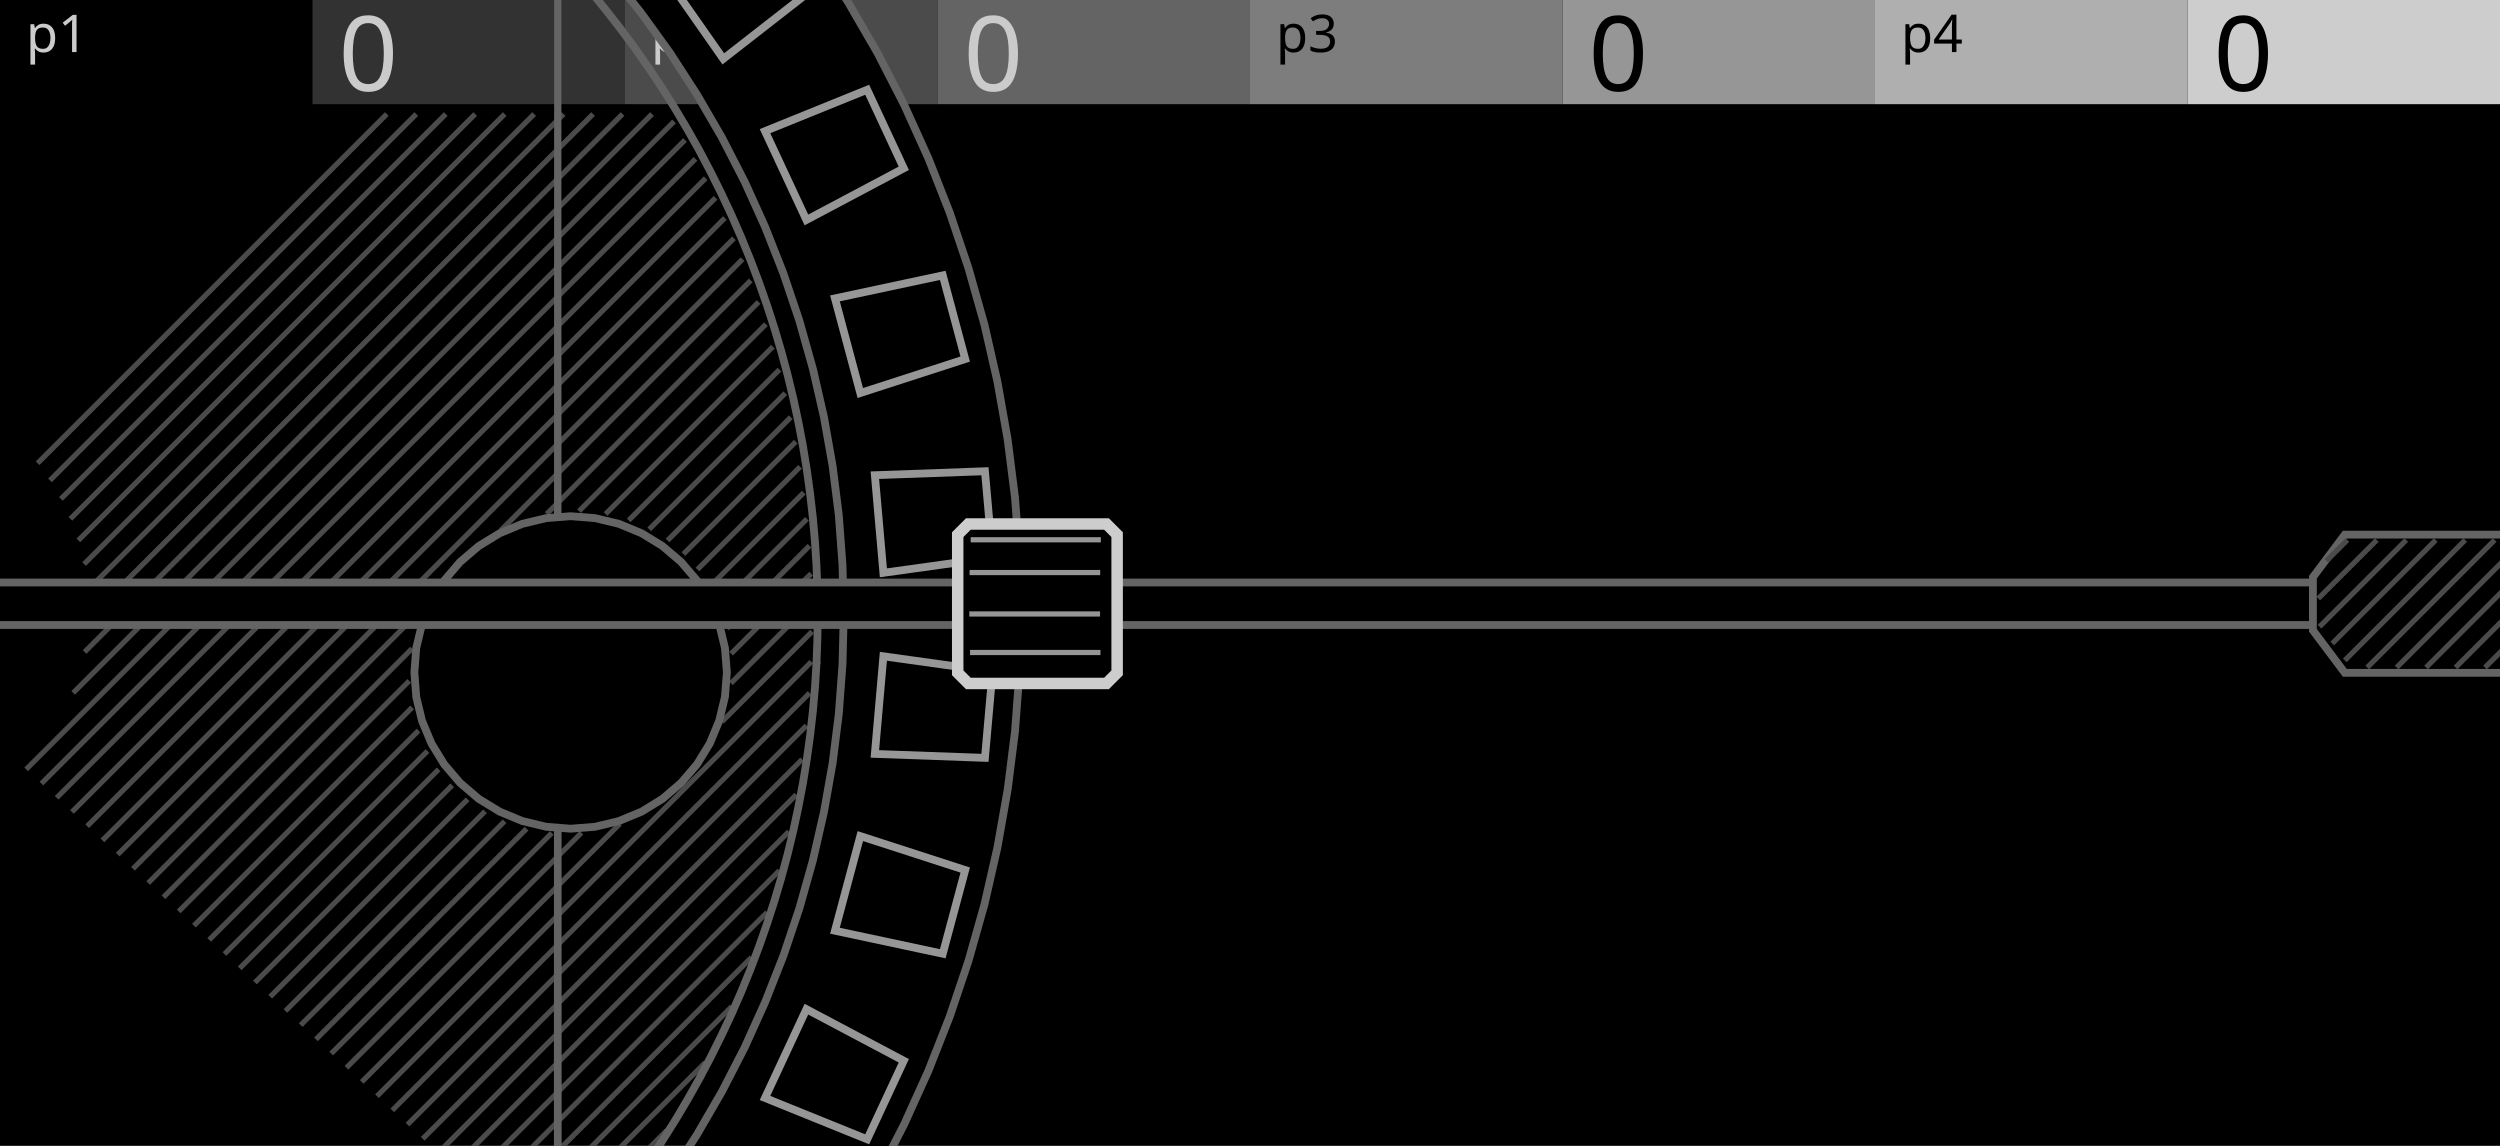
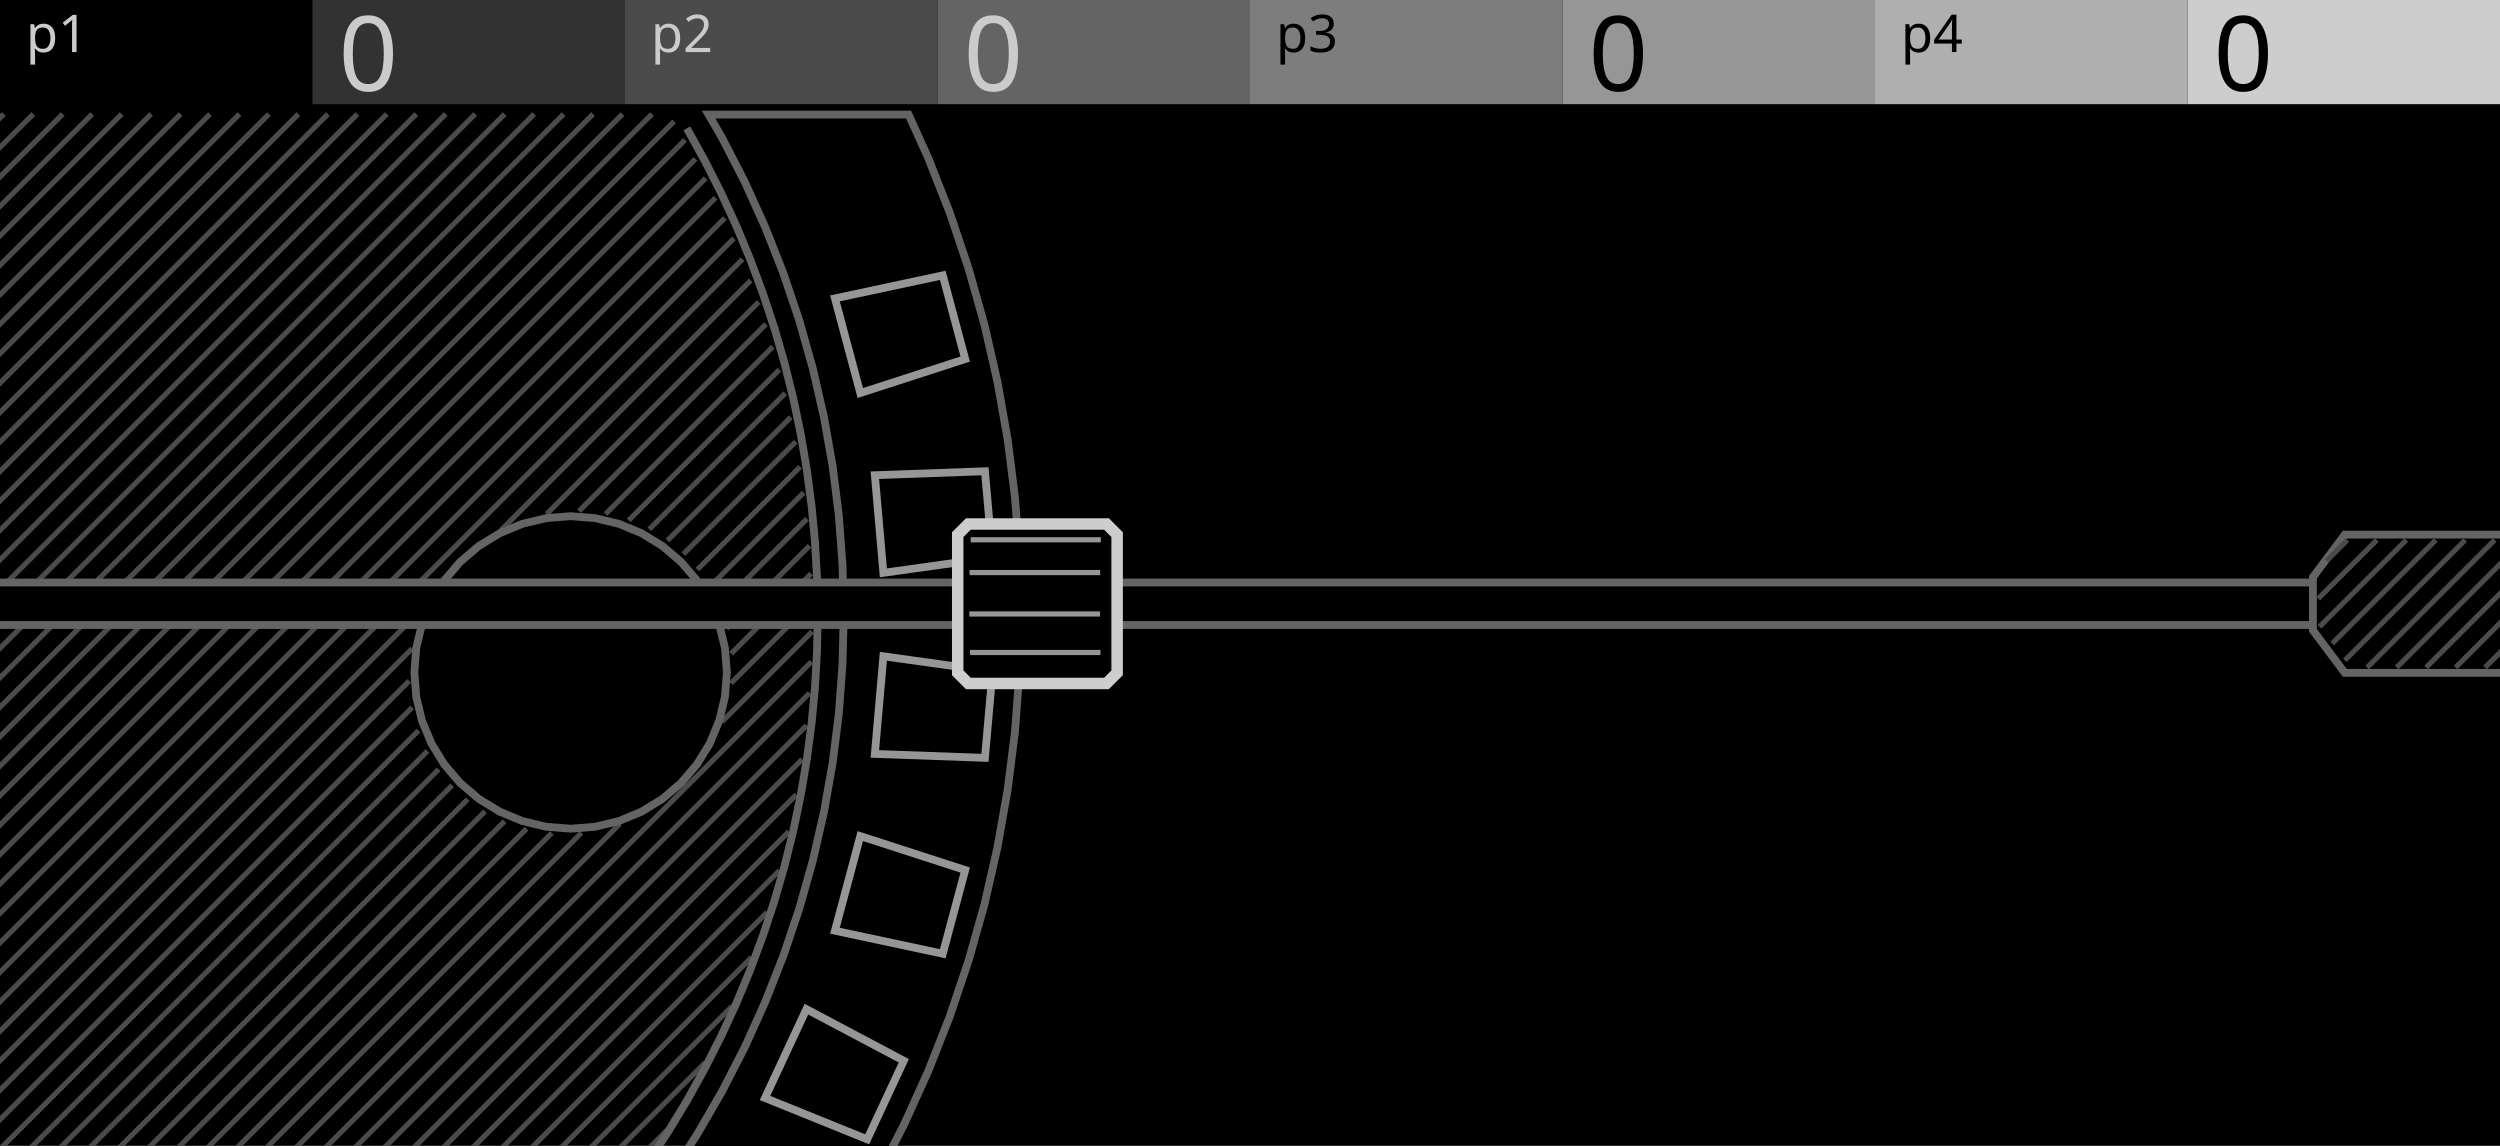
<svg xmlns="http://www.w3.org/2000/svg" width="480" height="220" viewBox="0 0 480 220">
  <g id="preview_canvas">
    <rect x="0" y="0" width="480" height="220" fill="#000000" stroke="none" />
  </g>
  <g id="preview_header">
    <rect x="0" y="0" width="60" height="20" fill="#000000" stroke="none" />
    <rect x="60" y="0" width="60" height="20" fill="#323232" stroke="none" />
    <rect x="120" y="0" width="60" height="20" fill="#4B4B4B" stroke="none" />
    <rect x="180" y="0" width="60" height="20" fill="#646464" stroke="none" />
    <rect x="240" y="0" width="60" height="20" fill="#7D7D7D" stroke="none" />
    <rect x="300" y="0" width="60" height="20" fill="#969696" stroke="none" />
    <rect x="360" y="0" width="60" height="20" fill="#AFAFAF" stroke="none" />
    <rect x="420" y="0" width="60" height="20" fill="#CDCDCD" stroke="none" />
    <text transform="matrix(1 0 0 1 5 10)" fill="#CBCBCB" stroke="none" font-family="UniversNextPro-Light" font-size="10px">p1</text>
    <text transform="matrix(1 0 0 1 125 10)" fill="#CBCBCB" stroke="none" font-family="UniversNextPro-Light" font-size="10px">p2</text>
    <text transform="matrix(1 0 0 1 245 10)" fill="#000000" stroke="none" font-family="UniversNextPro-Light" font-size="10px">p3</text>
    <text transform="matrix(1 0 0 1 365 10)" fill="#000000" stroke="none" font-family="UniversNextPro-Light" font-size="10px">p4</text>
    <text transform="matrix(1 0 0 1 65 17.44)" fill="#CBCBCB" stroke="none" font-family="UniversNextPro-Light" font-size="20px">0</text>
    <text transform="matrix(1 0 0 1 185 17.44)" fill="#CBCBCB" stroke="none" font-family="UniversNextPro-Light" font-size="20px">0</text>
    <text transform="matrix(1 0 0 1 305 17.44)" fill="#000000" stroke="none" font-family="UniversNextPro-Light" font-size="20px">0</text>
    <text transform="matrix(1 0 0 1 425 17.44)" fill="#000000" stroke="none" font-family="UniversNextPro-Light" font-size="20px">0</text>
  </g>
  <path id="drill_palette_0" d="M 700 300 L 704 300 L 704 304 Z" fill="#CDCDCD" stroke="#CDCDCD" stroke-width="2" />
  <path id="drill_palette_1" d="M 710 300 L 714 300 L 714 304 Z" fill="#646464" stroke="#646464" stroke-width="2" />
-   <path d="M 135.63 271.37 L 143.09 262.95 L 150.12 254.17 L 156.7 245.04 L 162.82 235.6 L 168.46 225.87 L 173.6 215.87 L 178.24 205.62 L 182.36 195.15 L 185.95 184.49 L 189.01 173.67 L 191.51 162.7 L 193.47 151.62 L 194.88 140.46 L 195.72 129.25 L 196 118 L 195.72 106.75 L 194.88 95.54 L 193.47 84.38 L 191.51 73.3 L 189.01 62.33 L 185.95 51.51 L 182.36 40.85 L 178.24 30.38 L 173.6 20.13 L 168.46 10.13 L 162.82 0.4 L 156.7 -9.04 L 150.12 -18.17 L 143.09 -26.95 L 135.63 -35.37 L 110.75 -12.19 L 117.08 -5.05 L 123.05 2.41 L 128.64 10.15 L 133.83 18.17 L 138.62 26.43 L 142.99 34.92 L 146.92 43.62 L 150.42 52.51 L 153.47 61.56 L 156.06 70.75 L 158.19 80.05 L 159.86 89.46 L 161.05 98.93 L 161.76 108.45 L 162 118 L 161.76 127.55 L 161.05 137.07 L 159.86 146.54 L 158.19 155.95 L 156.06 165.25 L 153.47 174.44 L 150.42 183.49 L 146.92 192.38 L 142.99 201.08 L 138.62 209.57 L 133.83 217.83 L 128.64 225.85 L 123.05 233.59 L 117.08 241.05 L 110.75 248.19 Z" fill="#000000" stroke="#646464" stroke-width="1.5" />
-   <path d="M 7.58 89.08 L 74.41 22.25 L 73.92 21.75 L 7.08 88.59 Z" fill="#4B4B4B" stroke="#4B4B4B" stroke-width="0.3" />
-   <path d="M 9.94 92.38 L 80.07 22.25 L 79.58 21.75 L 9.45 91.88 Z" fill="#4B4B4B" stroke="#4B4B4B" stroke-width="0.3" />
-   <path d="M 12.04 95.93 L 85.73 22.25 L 85.23 21.75 L 11.55 95.44 Z" fill="#4B4B4B" stroke="#4B4B4B" stroke-width="0.3" />
-   <path d="M 13.87 99.76 L 91.38 22.25 L 90.89 21.75 L 13.38 99.27 Z" fill="#4B4B4B" stroke="#4B4B4B" stroke-width="0.3" />
-   <path d="M 15.39 103.9 L 97.04 22.25 L 96.55 21.75 L 14.9 103.4 Z" fill="#4B4B4B" stroke="#4B4B4B" stroke-width="0.3" />
-   <path d="M 16.5 108.44 L 102.7 22.25 L 102.2 21.75 L 16.01 107.95 Z" fill="#4B4B4B" stroke="#4B4B4B" stroke-width="0.3" />
-   <path d="M 17.21 113.39 L 108.36 22.25 L 107.86 21.75 L 16.72 112.9 Z" fill="#4B4B4B" stroke="#4B4B4B" stroke-width="0.3" />
-   <path d="M 17.31 118.95 L 114.01 22.25 L 113.52 21.75 L 16.82 118.45 Z" fill="#4B4B4B" stroke="#4B4B4B" stroke-width="0.3" />
-   <path d="M 16.59 125.32 L 119.67 22.25 L 119.17 21.75 L 16.1 124.83 Z" fill="#4B4B4B" stroke="#4B4B4B" stroke-width="0.3" />
-   <path d="M 14.4 133.17 L 125.33 22.25 L 124.83 21.75 L 13.91 132.68 Z" fill="#4B4B4B" stroke="#4B4B4B" stroke-width="0.3" />
-   <path d="M 5.37 147.86 L 129.56 23.67 L 129.07 23.17 L 4.88 147.36 Z" fill="#4B4B4B" stroke="#4B4B4B" stroke-width="0.3" />
-   <path d="M 8.3 150.58 L 131.66 27.23 L 131.17 26.73 L 7.81 150.09 Z" fill="#4B4B4B" stroke="#4B4B4B" stroke-width="0.3" />
-   <path d="M 11.23 153.31 L 133.68 30.86 L 133.18 30.37 L 10.74 152.82 Z" fill="#4B4B4B" stroke="#4B4B4B" stroke-width="0.3" />
-   <path d="M 14.16 156.04 L 135.62 34.58 L 135.13 34.08 L 13.67 155.54 Z" fill="#4B4B4B" stroke="#4B4B4B" stroke-width="0.3" />
-   <path d="M 17.09 158.77 L 137.53 38.33 L 137.03 37.84 L 16.59 158.27 Z" fill="#4B4B4B" stroke="#4B4B4B" stroke-width="0.3" />
-   <path d="M 20.02 161.5 L 139.31 42.2 L 138.82 41.71 L 19.52 161 Z" fill="#4B4B4B" stroke="#4B4B4B" stroke-width="0.3" />
-   <path d="M 22.95 164.22 L 141.06 46.11 L 140.56 45.62 L 22.45 163.73 Z" fill="#4B4B4B" stroke="#4B4B4B" stroke-width="0.3" />
-   <path d="M 25.88 166.95 L 142.72 50.11 L 142.22 49.62 L 25.38 166.46 Z" fill="#4B4B4B" stroke="#4B4B4B" stroke-width="0.3" />
-   <path d="M 28.8 169.68 L 82.45 116.03 L 81.96 115.54 L 28.31 169.19 Z" fill="#4B4B4B" stroke="#4B4B4B" stroke-width="0.3" />
+   <path d="M 135.63 271.37 L 143.09 262.95 L 150.12 254.17 L 156.7 245.04 L 162.82 235.6 L 168.46 225.87 L 173.6 215.87 L 178.24 205.62 L 182.36 195.15 L 185.95 184.49 L 189.01 173.67 L 191.51 162.7 L 193.47 151.62 L 194.88 140.46 L 195.72 129.25 L 196 118 L 195.72 106.75 L 194.88 95.54 L 193.47 84.38 L 191.51 73.3 L 189.01 62.33 L 185.95 51.51 L 182.36 40.85 L 178.24 30.38 L 174.45 22 L 136.05 22 L 138.62 26.43 L 142.99 34.92 L 146.92 43.62 L 150.42 52.51 L 153.47 61.56 L 156.06 70.75 L 158.19 80.05 L 159.86 89.46 L 161.05 98.93 L 161.76 108.45 L 162 118 L 161.76 127.55 L 161.05 137.07 L 159.86 146.54 L 158.19 155.95 L 156.06 165.25 L 153.47 174.44 L 150.42 183.49 L 146.92 192.38 L 142.99 201.08 L 138.62 209.57 L 133.83 217.83 L 128.64 225.85 L 123.05 233.59 L 117.08 241.05 L 110.75 248.19 Z" fill="#000000" stroke="#646464" stroke-width="1.5" />
+   <path d="M -4.62 27.74 L 0.87 22.25 L 0.38 21.75 L -5.12 27.25 Z" fill="#4B4B4B" stroke="#4B4B4B" stroke-width="0.3" />
+   <path d="M -4.62 33.4 L 6.53 22.25 L 6.04 21.75 L -5.12 32.91 Z" fill="#4B4B4B" stroke="#4B4B4B" stroke-width="0.3" />
+   <path d="M -4.62 39.06 L 12.19 22.25 L 11.69 21.75 L -5.12 38.56 Z" fill="#4B4B4B" stroke="#4B4B4B" stroke-width="0.3" />
+   <path d="M -4.62 44.71 L 17.85 22.25 L 17.35 21.75 L -5.12 44.22 Z" fill="#4B4B4B" stroke="#4B4B4B" stroke-width="0.3" />
+   <path d="M -4.62 50.37 L 23.5 22.25 L 23.01 21.75 L -5.12 49.88 Z" fill="#4B4B4B" stroke="#4B4B4B" stroke-width="0.3" />
+   <path d="M -4.62 56.03 L 29.16 22.25 L 28.66 21.75 L -5.12 55.53 Z" fill="#4B4B4B" stroke="#4B4B4B" stroke-width="0.3" />
+   <path d="M -4.62 61.68 L 34.82 22.25 L 34.32 21.75 L -5.12 61.19 Z" fill="#4B4B4B" stroke="#4B4B4B" stroke-width="0.3" />
+   <path d="M -4.62 67.34 L 40.47 22.25 L 39.98 21.75 L -5.12 66.85 Z" fill="#4B4B4B" stroke="#4B4B4B" stroke-width="0.3" />
+   <path d="M -4.62 73 L 46.13 22.25 L 45.63 21.75 L -5.12 72.5 Z" fill="#4B4B4B" stroke="#4B4B4B" stroke-width="0.3" />
+   <path d="M -4.62 78.66 L 51.79 22.25 L 51.29 21.75 L -5.12 78.16 Z" fill="#4B4B4B" stroke="#4B4B4B" stroke-width="0.3" />
+   <path d="M -4.62 84.31 L 57.44 22.25 L 56.95 21.75 L -5.12 83.82 Z" fill="#4B4B4B" stroke="#4B4B4B" stroke-width="0.3" />
+   <path d="M -4.62 89.97 L 63.1 22.25 L 62.61 21.75 L -5.12 89.47 Z" fill="#4B4B4B" stroke="#4B4B4B" stroke-width="0.3" />
+   <path d="M -4.62 95.63 L 68.76 22.25 L 68.26 21.75 L -5.12 95.13 Z" fill="#4B4B4B" stroke="#4B4B4B" stroke-width="0.3" />
+   <path d="M -4.62 101.28 L 74.41 22.25 L 73.92 21.75 L -5.12 100.79 Z" fill="#4B4B4B" stroke="#4B4B4B" stroke-width="0.3" />
+   <path d="M -4.62 106.94 L 80.07 22.25 L 79.58 21.75 L -5.12 106.44 Z" fill="#4B4B4B" stroke="#4B4B4B" stroke-width="0.3" />
+   <path d="M -4.62 112.6 L 85.73 22.25 L 85.23 21.75 L -5.12 112.1 Z" fill="#4B4B4B" stroke="#4B4B4B" stroke-width="0.3" />
+   <path d="M -4.62 118.25 L 91.38 22.25 L 90.89 21.75 L -5.12 117.76 Z" fill="#4B4B4B" stroke="#4B4B4B" stroke-width="0.3" />
+   <path d="M -4.62 123.91 L 97.04 22.25 L 96.55 21.75 L -5.12 123.42 Z" fill="#4B4B4B" stroke="#4B4B4B" stroke-width="0.3" />
+   <path d="M -4.62 129.57 L 102.7 22.25 L 102.2 21.75 L -5.12 129.07 Z" fill="#4B4B4B" stroke="#4B4B4B" stroke-width="0.3" />
+   <path d="M -4.62 135.22 L 108.36 22.25 L 107.86 21.75 L -5.12 134.73 Z" fill="#4B4B4B" stroke="#4B4B4B" stroke-width="0.3" />
+   <path d="M -4.62 140.88 L 114.01 22.25 L 113.52 21.75 L -5.12 140.39 Z" fill="#4B4B4B" stroke="#4B4B4B" stroke-width="0.3" />
+   <path d="M -4.62 146.54 L 119.67 22.25 L 119.17 21.75 L -5.12 146.04 Z" fill="#4B4B4B" stroke="#4B4B4B" stroke-width="0.3" />
+   <path d="M -4.62 152.19 L 125.33 22.25 L 124.83 21.75 L -5.12 151.7 Z" fill="#4B4B4B" stroke="#4B4B4B" stroke-width="0.3" />
+   <path d="M -4.62 157.85 L 129.56 23.67 L 129.07 23.17 L -5.12 157.36 Z" fill="#4B4B4B" stroke="#4B4B4B" stroke-width="0.3" />
+   <path d="M -4.62 163.51 L 131.66 27.23 L 131.17 26.73 L -5.12 163.01 Z" fill="#4B4B4B" stroke="#4B4B4B" stroke-width="0.3" />
+   <path d="M -4.62 169.16 L 133.68 30.86 L 133.18 30.37 L -5.12 168.67 Z" fill="#4B4B4B" stroke="#4B4B4B" stroke-width="0.3" />
+   <path d="M -4.62 174.82 L 135.62 34.58 L 135.13 34.08 L -5.12 174.33 Z" fill="#4B4B4B" stroke="#4B4B4B" stroke-width="0.3" />
+   <path d="M -4.62 180.48 L 137.53 38.33 L 137.03 37.84 L -5.12 179.98 Z" fill="#4B4B4B" stroke="#4B4B4B" stroke-width="0.3" />
+   <path d="M -4.62 186.14 L 139.31 42.2 L 138.82 41.71 L -5.12 185.64 Z" fill="#4B4B4B" stroke="#4B4B4B" stroke-width="0.3" />
+   <path d="M -4.62 191.79 L 141.06 46.11 L 140.56 45.62 L -5.12 191.3 Z" fill="#4B4B4B" stroke="#4B4B4B" stroke-width="0.3" />
+   <path d="M -4.62 197.45 L 142.72 50.11 L 142.22 49.62 L -5.12 196.95 Z" fill="#4B4B4B" stroke="#4B4B4B" stroke-width="0.3" />
+   <path d="M -4.62 203.11 L 82.45 116.03 L 81.96 115.54 L -5.12 202.61 Z" fill="#4B4B4B" stroke="#4B4B4B" stroke-width="0.3" />
  <path d="M 96.48 102.01 L 144.29 54.2 L 143.79 53.7 L 95.98 101.51 Z" fill="#4B4B4B" stroke="#4B4B4B" stroke-width="0.3" />
-   <path d="M 31.73 172.41 L 79.26 124.88 L 78.76 124.39 L 31.24 171.91 Z" fill="#4B4B4B" stroke="#4B4B4B" stroke-width="0.3" />
+   <path d="M -4.62 208.76 L 79.26 124.88 L 78.76 124.39 L -5.12 208.27 Z" fill="#4B4B4B" stroke="#4B4B4B" stroke-width="0.3" />
  <path d="M 105.33 98.81 L 145.8 58.34 L 145.31 57.84 L 104.83 98.32 Z" fill="#4B4B4B" stroke="#4B4B4B" stroke-width="0.3" />
-   <path d="M 34.66 175.14 L 78.72 131.08 L 78.22 130.59 L 34.17 174.64 Z" fill="#4B4B4B" stroke="#4B4B4B" stroke-width="0.3" />
+   <path d="M -4.62 214.42 L 78.72 131.08 L 78.22 130.59 L -5.12 213.92 Z" fill="#4B4B4B" stroke="#4B4B4B" stroke-width="0.3" />
  <path d="M 111.53 98.27 L 147.21 62.59 L 146.71 62.1 L 111.03 97.78 Z" fill="#4B4B4B" stroke="#4B4B4B" stroke-width="0.3" />
-   <path d="M 37.59 177.87 L 79.28 136.18 L 78.78 135.68 L 37.09 177.37 Z" fill="#4B4B4B" stroke="#4B4B4B" stroke-width="0.3" />
+   <path d="M -4.62 220.08 L 79.28 136.18 L 78.78 135.68 L -5.12 219.58 Z" fill="#4B4B4B" stroke="#4B4B4B" stroke-width="0.3" />
  <path d="M 116.62 98.83 L 148.53 66.92 L 148.04 66.43 L 116.13 98.34 Z" fill="#4B4B4B" stroke="#4B4B4B" stroke-width="0.3" />
-   <path d="M 40.52 180.59 L 80.5 140.62 L 80 140.12 L 40.02 180.1 Z" fill="#4B4B4B" stroke="#4B4B4B" stroke-width="0.3" />
+   <path d="M -4.62 225.73 L 80.5 140.62 L 80 140.12 L -5.12 225.24 Z" fill="#4B4B4B" stroke="#4B4B4B" stroke-width="0.3" />
  <path d="M 121.06 100.05 L 149.8 71.32 L 149.3 70.82 L 120.57 99.55 Z" fill="#4B4B4B" stroke="#4B4B4B" stroke-width="0.3" />
-   <path d="M 43.45 183.32 L 82.22 144.55 L 81.72 144.06 L 42.95 182.83 Z" fill="#4B4B4B" stroke="#4B4B4B" stroke-width="0.3" />
+   <path d="M -4.62 231.39 L 82.22 144.55 L 81.72 144.06 L -5.12 230.9 Z" fill="#4B4B4B" stroke="#4B4B4B" stroke-width="0.3" />
  <path d="M 125 101.77 L 150.92 75.85 L 150.43 75.35 L 124.51 101.27 Z" fill="#4B4B4B" stroke="#4B4B4B" stroke-width="0.3" />
-   <path d="M 46.38 186.05 L 84.36 148.06 L 83.87 147.57 L 45.88 185.56 Z" fill="#4B4B4B" stroke="#4B4B4B" stroke-width="0.3" />
+   <path d="M -4.62 237.05 L 84.36 148.06 L 83.87 147.57 L -5.12 236.55 Z" fill="#4B4B4B" stroke="#4B4B4B" stroke-width="0.3" />
  <path d="M 128.51 103.92 L 151.97 80.46 L 151.47 79.96 L 128.01 103.42 Z" fill="#4B4B4B" stroke="#4B4B4B" stroke-width="0.3" />
-   <path d="M 49.3 188.78 L 86.96 151.12 L 86.47 150.63 L 48.81 188.28 Z" fill="#4B4B4B" stroke="#4B4B4B" stroke-width="0.3" />
+   <path d="M -4.62 242.7 L 86.96 151.12 L 86.47 150.63 L -5.12 242.21 Z" fill="#4B4B4B" stroke="#4B4B4B" stroke-width="0.3" />
  <path d="M 131.57 106.52 L 152.93 85.15 L 152.44 84.66 L 131.07 106.02 Z" fill="#4B4B4B" stroke="#4B4B4B" stroke-width="0.3" />
-   <path d="M 52.23 191.51 L 89.93 153.81 L 89.43 153.32 L 51.74 191.01 Z" fill="#4B4B4B" stroke="#4B4B4B" stroke-width="0.3" />
+   <path d="M -0.16 243.9 L 89.93 153.81 L 89.43 153.32 L -0.66 243.41 Z" fill="#4B4B4B" stroke="#4B4B4B" stroke-width="0.3" />
  <path d="M 134.26 109.48 L 153.76 89.98 L 153.26 89.49 L 133.76 108.99 Z" fill="#4B4B4B" stroke="#4B4B4B" stroke-width="0.3" />
-   <path d="M 55.16 194.24 L 93.27 156.13 L 92.78 155.63 L 54.67 193.74 Z" fill="#4B4B4B" stroke="#4B4B4B" stroke-width="0.3" />
+   <path d="M 5.5 243.9 L 93.27 156.13 L 92.78 155.63 L 5 243.41 Z" fill="#4B4B4B" stroke="#4B4B4B" stroke-width="0.3" />
  <path d="M 136.57 112.82 L 154.47 94.93 L 153.97 94.43 L 136.08 112.33 Z" fill="#4B4B4B" stroke="#4B4B4B" stroke-width="0.3" />
-   <path d="M 58.09 196.96 L 97.02 158.03 L 96.53 157.54 L 57.59 196.47 Z" fill="#4B4B4B" stroke="#4B4B4B" stroke-width="0.3" />
+   <path d="M 11.15 243.9 L 97.02 158.03 L 96.53 157.54 L 10.66 243.41 Z" fill="#4B4B4B" stroke="#4B4B4B" stroke-width="0.3" />
  <path d="M 138.48 116.57 L 155.08 99.97 L 154.58 99.48 L 137.99 116.08 Z" fill="#4B4B4B" stroke="#4B4B4B" stroke-width="0.3" />
-   <path d="M 61.02 199.69 L 101.25 159.46 L 100.75 158.97 L 60.52 199.2 Z" fill="#4B4B4B" stroke="#4B4B4B" stroke-width="0.3" />
+   <path d="M 16.81 243.9 L 101.25 159.46 L 100.75 158.97 L 16.31 243.41 Z" fill="#4B4B4B" stroke="#4B4B4B" stroke-width="0.3" />
  <path d="M 139.91 120.8 L 155.57 105.14 L 155.07 104.65 L 139.41 120.31 Z" fill="#4B4B4B" stroke="#4B4B4B" stroke-width="0.3" />
-   <path d="M 63.95 202.42 L 106.08 160.28 L 105.59 159.79 L 63.45 201.93 Z" fill="#4B4B4B" stroke="#4B4B4B" stroke-width="0.3" />
+   <path d="M 22.47 243.9 L 106.08 160.28 L 105.59 159.79 L 21.97 243.41 Z" fill="#4B4B4B" stroke="#4B4B4B" stroke-width="0.3" />
  <path d="M 140.73 125.64 L 155.88 110.49 L 155.38 109.99 L 140.24 125.14 Z" fill="#4B4B4B" stroke="#4B4B4B" stroke-width="0.3" />
-   <path d="M 66.88 205.15 L 111.78 160.24 L 111.29 159.75 L 66.38 204.65 Z" fill="#4B4B4B" stroke="#4B4B4B" stroke-width="0.3" />
+   <path d="M 28.12 243.9 L 111.78 160.24 L 111.29 159.75 L 27.63 243.41 Z" fill="#4B4B4B" stroke="#4B4B4B" stroke-width="0.3" />
  <path d="M 140.69 131.33 L 156.05 115.97 L 155.56 115.48 L 140.19 130.84 Z" fill="#4B4B4B" stroke="#4B4B4B" stroke-width="0.3" />
-   <path d="M 69.8 207.88 L 119.17 158.51 L 118.68 158.01 L 69.31 207.38 Z" fill="#4B4B4B" stroke="#4B4B4B" stroke-width="0.3" />
+   <path d="M 33.78 243.9 L 119.17 158.51 L 118.68 158.01 L 33.28 243.41 Z" fill="#4B4B4B" stroke="#4B4B4B" stroke-width="0.3" />
  <path d="M 138.96 138.72 L 156.07 121.61 L 155.58 121.11 L 138.46 138.23 Z" fill="#4B4B4B" stroke="#4B4B4B" stroke-width="0.3" />
-   <path d="M 72.73 210.61 L 155.93 127.41 L 155.43 126.92 L 72.24 210.11 Z" fill="#4B4B4B" stroke="#4B4B4B" stroke-width="0.3" />
-   <path d="M 75.66 213.33 L 155.58 133.41 L 155.09 132.92 L 75.17 212.84 Z" fill="#4B4B4B" stroke="#4B4B4B" stroke-width="0.3" />
-   <path d="M 78.59 216.06 L 155 139.65 L 154.5 139.16 L 78.09 215.57 Z" fill="#4B4B4B" stroke="#4B4B4B" stroke-width="0.3" />
-   <path d="M 81.52 218.79 L 154.16 146.14 L 153.67 145.65 L 81.02 218.3 Z" fill="#4B4B4B" stroke="#4B4B4B" stroke-width="0.3" />
-   <path d="M 84.45 221.52 L 153.05 152.92 L 152.55 152.42 L 83.95 221.02 Z" fill="#4B4B4B" stroke="#4B4B4B" stroke-width="0.3" />
-   <path d="M 87.38 224.25 L 151.61 160.01 L 151.11 159.52 L 86.88 223.75 Z" fill="#4B4B4B" stroke="#4B4B4B" stroke-width="0.3" />
-   <path d="M 90.3 226.97 L 149.78 167.5 L 149.29 167 L 89.81 226.48 Z" fill="#4B4B4B" stroke="#4B4B4B" stroke-width="0.3" />
-   <path d="M 93.23 229.7 L 147.42 175.51 L 146.93 175.02 L 92.74 229.21 Z" fill="#4B4B4B" stroke="#4B4B4B" stroke-width="0.3" />
-   <path d="M 96.16 232.43 L 144.44 184.16 L 143.94 183.66 L 95.67 231.94 Z" fill="#4B4B4B" stroke="#4B4B4B" stroke-width="0.3" />
-   <path d="M 99.09 235.16 L 140.67 193.58 L 140.17 193.09 L 98.59 234.66 Z" fill="#4B4B4B" stroke="#4B4B4B" stroke-width="0.3" />
-   <path d="M 102.02 237.89 L 135.52 204.38 L 135.03 203.89 L 101.52 237.39 Z" fill="#4B4B4B" stroke="#4B4B4B" stroke-width="0.3" />
-   <path d="M 104.95 240.62 L 128.17 217.39 L 127.68 216.89 L 104.45 240.12 Z" fill="#4B4B4B" stroke="#4B4B4B" stroke-width="0.3" />
-   <path d="M 107.88 243.34 L 113.93 237.29 L 113.44 236.79 L 107.38 242.85 Z" fill="#4B4B4B" stroke="#4B4B4B" stroke-width="0.3" />
-   <path d="M 107.54 245.19 L 110.67 241.74 L 113.72 238.21 L 116.68 234.61 L 119.55 230.93 L 122.33 227.18 L 125.01 223.36 L 127.59 219.48 L 130.08 215.53 L 132.47 211.53 L 134.76 207.46 L 136.94 203.34 L 139.02 199.16 L 141 194.94 L 142.87 190.67 L 144.63 186.35 L 146.29 181.98 L 147.83 177.58 L 149.27 173.14 L 150.59 168.67 L 151.8 164.17 L 152.9 159.63 L 153.88 155.07 L 154.75 150.49 L 155.5 145.89 L 156.14 141.26 L 156.67 136.63 L 157.08 131.98 L 157.37 127.33 L 156.17 127.26 L 155.88 131.89 L 155.47 136.51 L 154.95 141.11 L 154.32 145.71 L 153.57 150.28 L 152.7 154.83 L 151.73 159.36 L 150.64 163.87 L 149.43 168.34 L 148.12 172.79 L 146.69 177.2 L 145.16 181.57 L 143.52 185.91 L 141.76 190.2 L 139.91 194.44 L 137.94 198.64 L 135.87 202.79 L 133.7 206.89 L 131.43 210.92 L 129.06 214.91 L 126.59 218.83 L 124.02 222.68 L 121.35 226.48 L 118.59 230.2 L 115.74 233.86 L 112.8 237.44 L 109.77 240.95 L 106.65 244.38 Z" fill="#646464" stroke="#646464" stroke-width="0.3" />
-   <path d="M 157.37 127.32 L 157.54 122.66 L 157.6 118.01 L 156.4 117.99 L 156.34 122.63 L 156.17 127.27 Z" fill="#646464" stroke="#646464" stroke-width="0.3" />
-   <path d="M 157.6 117.99 L 157.54 113.34 L 157.37 108.67 L 157.08 104.02 L 156.67 99.37 L 156.14 94.74 L 155.5 90.11 L 154.75 85.51 L 153.88 80.93 L 152.9 76.37 L 151.8 71.83 L 150.59 67.33 L 149.27 62.86 L 147.83 58.42 L 146.29 54.02 L 144.63 49.65 L 142.87 45.33 L 141 41.06 L 139.02 36.84 L 136.94 32.66 L 134.76 28.54 L 132.47 24.47 L 130.08 20.47 L 127.59 16.52 L 125.01 12.64 L 122.33 8.82 L 119.55 5.07 L 116.68 1.39 L 113.72 -2.21 L 112.8 -1.44 L 115.74 2.14 L 118.59 5.8 L 121.35 9.52 L 124.02 13.32 L 126.59 17.17 L 129.06 21.09 L 131.43 25.08 L 133.7 29.11 L 135.87 33.21 L 137.94 37.36 L 139.91 41.56 L 141.76 45.8 L 143.52 50.09 L 145.16 54.43 L 146.69 58.8 L 148.12 63.21 L 149.43 67.66 L 150.64 72.13 L 151.73 76.64 L 152.7 81.17 L 153.57 85.72 L 154.32 90.29 L 154.95 94.89 L 155.47 99.49 L 155.88 104.11 L 156.17 108.73 L 156.34 113.37 L 156.4 118.01 Z" fill="#646464" stroke="#646464" stroke-width="0.3" />
-   <path d="M 113.71 -2.22 L 110.67 -5.74 L 106.55 -10.18 L 106.49 244.78 L 107.69 244.78 L 107.63 -7.39 L 109.77 -4.95 L 112.81 -1.43 Z" fill="#646464" stroke="#646464" stroke-width="0.3" />
+   <path d="M 39.44 243.9 L 155.93 127.41 L 155.43 126.92 L 38.94 243.41 Z" fill="#4B4B4B" stroke="#4B4B4B" stroke-width="0.3" />
+   <path d="M 45.09 243.9 L 155.58 133.41 L 155.09 132.92 L 44.6 243.41 Z" fill="#4B4B4B" stroke="#4B4B4B" stroke-width="0.3" />
+   <path d="M 50.75 243.9 L 155 139.65 L 154.5 139.16 L 50.26 243.41 Z" fill="#4B4B4B" stroke="#4B4B4B" stroke-width="0.3" />
+   <path d="M 56.41 243.9 L 154.16 146.14 L 153.67 145.65 L 55.91 243.41 Z" fill="#4B4B4B" stroke="#4B4B4B" stroke-width="0.3" />
+   <path d="M 62.06 243.9 L 153.05 152.92 L 152.55 152.42 L 61.57 243.41 Z" fill="#4B4B4B" stroke="#4B4B4B" stroke-width="0.3" />
+   <path d="M 67.72 243.9 L 151.61 160.01 L 151.11 159.52 L 67.23 243.41 Z" fill="#4B4B4B" stroke="#4B4B4B" stroke-width="0.3" />
+   <path d="M 73.38 243.9 L 149.78 167.5 L 149.29 167 L 72.88 243.41 Z" fill="#4B4B4B" stroke="#4B4B4B" stroke-width="0.3" />
+   <path d="M 79.03 243.9 L 147.42 175.51 L 146.93 175.02 L 78.54 243.41 Z" fill="#4B4B4B" stroke="#4B4B4B" stroke-width="0.3" />
+   <path d="M 84.69 243.9 L 144.44 184.16 L 143.94 183.66 L 84.2 243.41 Z" fill="#4B4B4B" stroke="#4B4B4B" stroke-width="0.3" />
+   <path d="M 90.35 243.9 L 140.67 193.58 L 140.17 193.09 L 89.85 243.41 Z" fill="#4B4B4B" stroke="#4B4B4B" stroke-width="0.3" />
+   <path d="M 96.01 243.9 L 135.52 204.38 L 135.03 203.89 L 95.51 243.41 Z" fill="#4B4B4B" stroke="#4B4B4B" stroke-width="0.3" />
+   <path d="M 101.66 243.9 L 128.17 217.39 L 127.68 216.89 L 101.17 243.41 Z" fill="#4B4B4B" stroke="#4B4B4B" stroke-width="0.3" />
+   <path d="M 107.32 243.9 L 113.93 237.29 L 113.44 236.79 L 106.82 243.41 Z" fill="#4B4B4B" stroke="#4B4B4B" stroke-width="0.3" />
+   <path d="M 107.54 245.19 L 112.21 239.99 L 116.68 234.61 L 120.95 229.06 L 125.01 223.36 L 128.85 217.51 L 132.47 211.53 L 135.86 205.41 L 139.02 199.16 L 141.95 192.81 L 144.63 186.35 L 147.07 179.79 L 149.27 173.14 L 151.21 166.42 L 152.9 159.63 L 154.33 152.78 L 155.5 145.89 L 156.42 138.95 L 157.08 131.98 L 157.47 125 L 157.6 118 L 157.47 111 L 157.08 104.02 L 156.42 97.05 L 155.5 90.11 L 154.33 83.22 L 152.9 76.37 L 151.21 69.58 L 149.27 62.87 L 148.12 63.2 L 150.05 69.89 L 151.73 76.64 L 153.15 83.44 L 154.32 90.29 L 155.23 97.19 L 155.88 104.11 L 156.27 111.05 L 156.4 118 L 156.27 124.95 L 155.88 131.89 L 155.23 138.81 L 154.32 145.71 L 153.15 152.56 L 151.73 159.36 L 150.05 166.11 L 148.12 172.79 L 145.94 179.39 L 143.52 185.91 L 140.85 192.33 L 137.94 198.64 L 134.8 204.84 L 131.43 210.92 L 127.83 216.87 L 124.02 222.68 L 119.98 228.35 L 115.74 233.86 L 111.3 239.2 L 106.65 244.38 Z" fill="#646464" stroke="#646464" stroke-width="0.3" />
+   <path d="M 149.26 62.85 L 147.07 56.21 L 144.63 49.65 L 141.95 43.19 L 139.02 36.84 L 135.86 30.59 L 132.47 24.48 L 131.43 25.07 L 134.8 31.16 L 137.94 37.36 L 140.85 43.67 L 143.52 50.09 L 145.94 56.61 L 148.12 63.22 Z" fill="#646464" stroke="#646464" stroke-width="0.3" />
  <path d="M 139.56 129.11 L 139.19 124.42 L 138.09 119.84 L 136.29 115.49 L 133.83 111.47 L 130.77 107.89 L 127.19 104.84 L 123.18 102.38 L 118.83 100.58 L 114.25 99.48 L 109.56 99.11 L 104.86 99.48 L 100.28 100.58 L 95.94 102.38 L 91.92 104.84 L 88.34 107.89 L 85.28 111.47 L 82.83 115.49 L 81.02 119.84 L 79.92 124.42 L 79.56 129.11 L 79.92 133.8 L 81.02 138.38 L 82.83 142.73 L 85.28 146.74 L 88.34 150.32 L 91.92 153.38 L 95.94 155.84 L 100.28 157.64 L 104.86 158.74 L 109.56 159.11 L 114.25 158.74 L 118.83 157.64 L 123.18 155.84 L 127.19 153.38 L 130.77 150.32 L 133.83 146.74 L 136.29 142.73 L 138.09 138.38 L 139.19 133.8 Z" fill="#000000" stroke="#646464" stroke-width="1.5" />
  <path d="M 128.08 240.09 L 146.02 251.33 L 155.56 237.7 L 138.87 224.69 Z" fill="#000000" stroke="#969696" stroke-width="1.5" />
  <path d="M 146.88 210.81 L 166.5 218.75 L 173.53 203.67 L 154.83 193.76 Z" fill="#000000" stroke="#969696" stroke-width="1.5" />
  <path d="M 160.31 178.7 L 181.01 183.12 L 185.32 167.05 L 165.18 160.53 Z" fill="#000000" stroke="#969696" stroke-width="1.5" />
  <path d="M 167.97 144.75 L 189.11 145.51 L 190.57 128.93 L 169.61 126.01 Z" fill="#000000" stroke="#969696" stroke-width="1.5" />
  <path d="M 169.61 109.98 L 190.57 107.06 L 189.11 90.48 L 167.97 91.24 Z" fill="#000000" stroke="#969696" stroke-width="1.5" />
  <path d="M 165.18 75.46 L 185.32 68.94 L 181.01 52.87 L 160.31 57.29 Z" fill="#000000" stroke="#969696" stroke-width="1.5" />
-   <path d="M 154.83 42.23 L 173.53 32.31 L 166.5 17.23 L 146.88 25.18 Z" fill="#000000" stroke="#969696" stroke-width="1.5" />
-   <path d="M 138.87 11.3 L 155.56 -1.71 L 146.02 -15.34 L 128.08 -4.11 Z" fill="#000000" stroke="#969696" stroke-width="1.5" />
  <path d="M -25.31 111.84 L 505.31 111.84 L 505.31 120 L -25.31 120 Z" fill="#000000" stroke="#646464" stroke-width="1.5" />
  <path d="M 183.88 102.65 L 185.92 100.61 L 212.45 100.61 L 214.49 102.65 L 214.49 129.18 L 212.45 131.22 L 185.92 131.22 L 183.88 129.18 Z" fill="#000000" stroke="#CDCDCD" stroke-width="2.2" />
  <path d="M 186.52 103.99 L 211.21 103.99 L 211.21 103.29 L 186.52 103.29 Z" fill="#969696" stroke="#969696" stroke-width="0.3" />
  <path d="M 186.31 110.28 L 211.09 110.28 L 211.09 109.58 L 186.31 109.58 Z" fill="#969696" stroke="#969696" stroke-width="0.3" />
  <path d="M 186.26 118.23 L 211.06 118.23 L 211.06 117.53 L 186.26 117.53 Z" fill="#969696" stroke="#969696" stroke-width="0.3" />
  <path d="M 186.4 125.63 L 211.14 125.63 L 211.14 124.93 L 186.4 124.93 Z" fill="#969696" stroke="#969696" stroke-width="0.3" />
  <path d="M 444.08 110.82 L 450.2 102.65 L 505.31 102.65 L 505.31 129.18 L 450.2 129.18 L 444.08 121.02 Z" fill="#000000" stroke="#646464" stroke-width="1.5" />
  <path d="M 447.04 107.83 L 450.83 104.03 L 450.34 103.54 L 446.54 107.33 Z" fill="#4B4B4B" stroke="#4B4B4B" stroke-width="0.3" />
  <path d="M 445.46 115.06 L 456.49 104.03 L 456 103.54 L 444.97 114.57 Z" fill="#4B4B4B" stroke="#4B4B4B" stroke-width="0.3" />
  <path d="M 445.71 120.47 L 462.15 104.03 L 461.65 103.54 L 445.22 119.97 Z" fill="#4B4B4B" stroke="#4B4B4B" stroke-width="0.3" />
  <path d="M 448.13 123.7 L 467.81 104.03 L 467.31 103.54 L 447.64 123.21 Z" fill="#4B4B4B" stroke="#4B4B4B" stroke-width="0.3" />
  <path d="M 450.56 126.93 L 473.46 104.03 L 472.97 103.54 L 450.06 126.44 Z" fill="#4B4B4B" stroke="#4B4B4B" stroke-width="0.3" />
  <path d="M 454.85 128.3 L 479.12 104.03 L 478.62 103.54 L 454.36 127.8 Z" fill="#4B4B4B" stroke="#4B4B4B" stroke-width="0.3" />
  <path d="M 460.51 128.3 L 484.78 104.03 L 484.28 103.54 L 460.01 127.8 Z" fill="#4B4B4B" stroke="#4B4B4B" stroke-width="0.3" />
  <path d="M 466.16 128.3 L 490.43 104.03 L 489.94 103.54 L 465.67 127.8 Z" fill="#4B4B4B" stroke="#4B4B4B" stroke-width="0.3" />
  <path d="M 471.82 128.3 L 496.09 104.03 L 495.59 103.54 L 471.33 127.8 Z" fill="#4B4B4B" stroke="#4B4B4B" stroke-width="0.3" />
  <path d="M 477.48 128.3 L 501.75 104.03 L 501.25 103.54 L 476.98 127.8 Z" fill="#4B4B4B" stroke="#4B4B4B" stroke-width="0.3" />
  <path d="M 483.14 128.3 L 504.42 107.01 L 503.93 106.52 L 482.64 127.8 Z" fill="#4B4B4B" stroke="#4B4B4B" stroke-width="0.3" />
  <path d="M 488.79 128.3 L 504.42 112.67 L 503.93 112.17 L 488.3 127.8 Z" fill="#4B4B4B" stroke="#4B4B4B" stroke-width="0.3" />
  <path d="M 494.45 128.3 L 504.42 118.33 L 503.93 117.83 L 493.95 127.8 Z" fill="#4B4B4B" stroke="#4B4B4B" stroke-width="0.3" />
  <path d="M 500.11 128.3 L 504.42 123.98 L 503.93 123.49 L 499.61 127.8 Z" fill="#4B4B4B" stroke="#4B4B4B" stroke-width="0.3" />
</svg>
